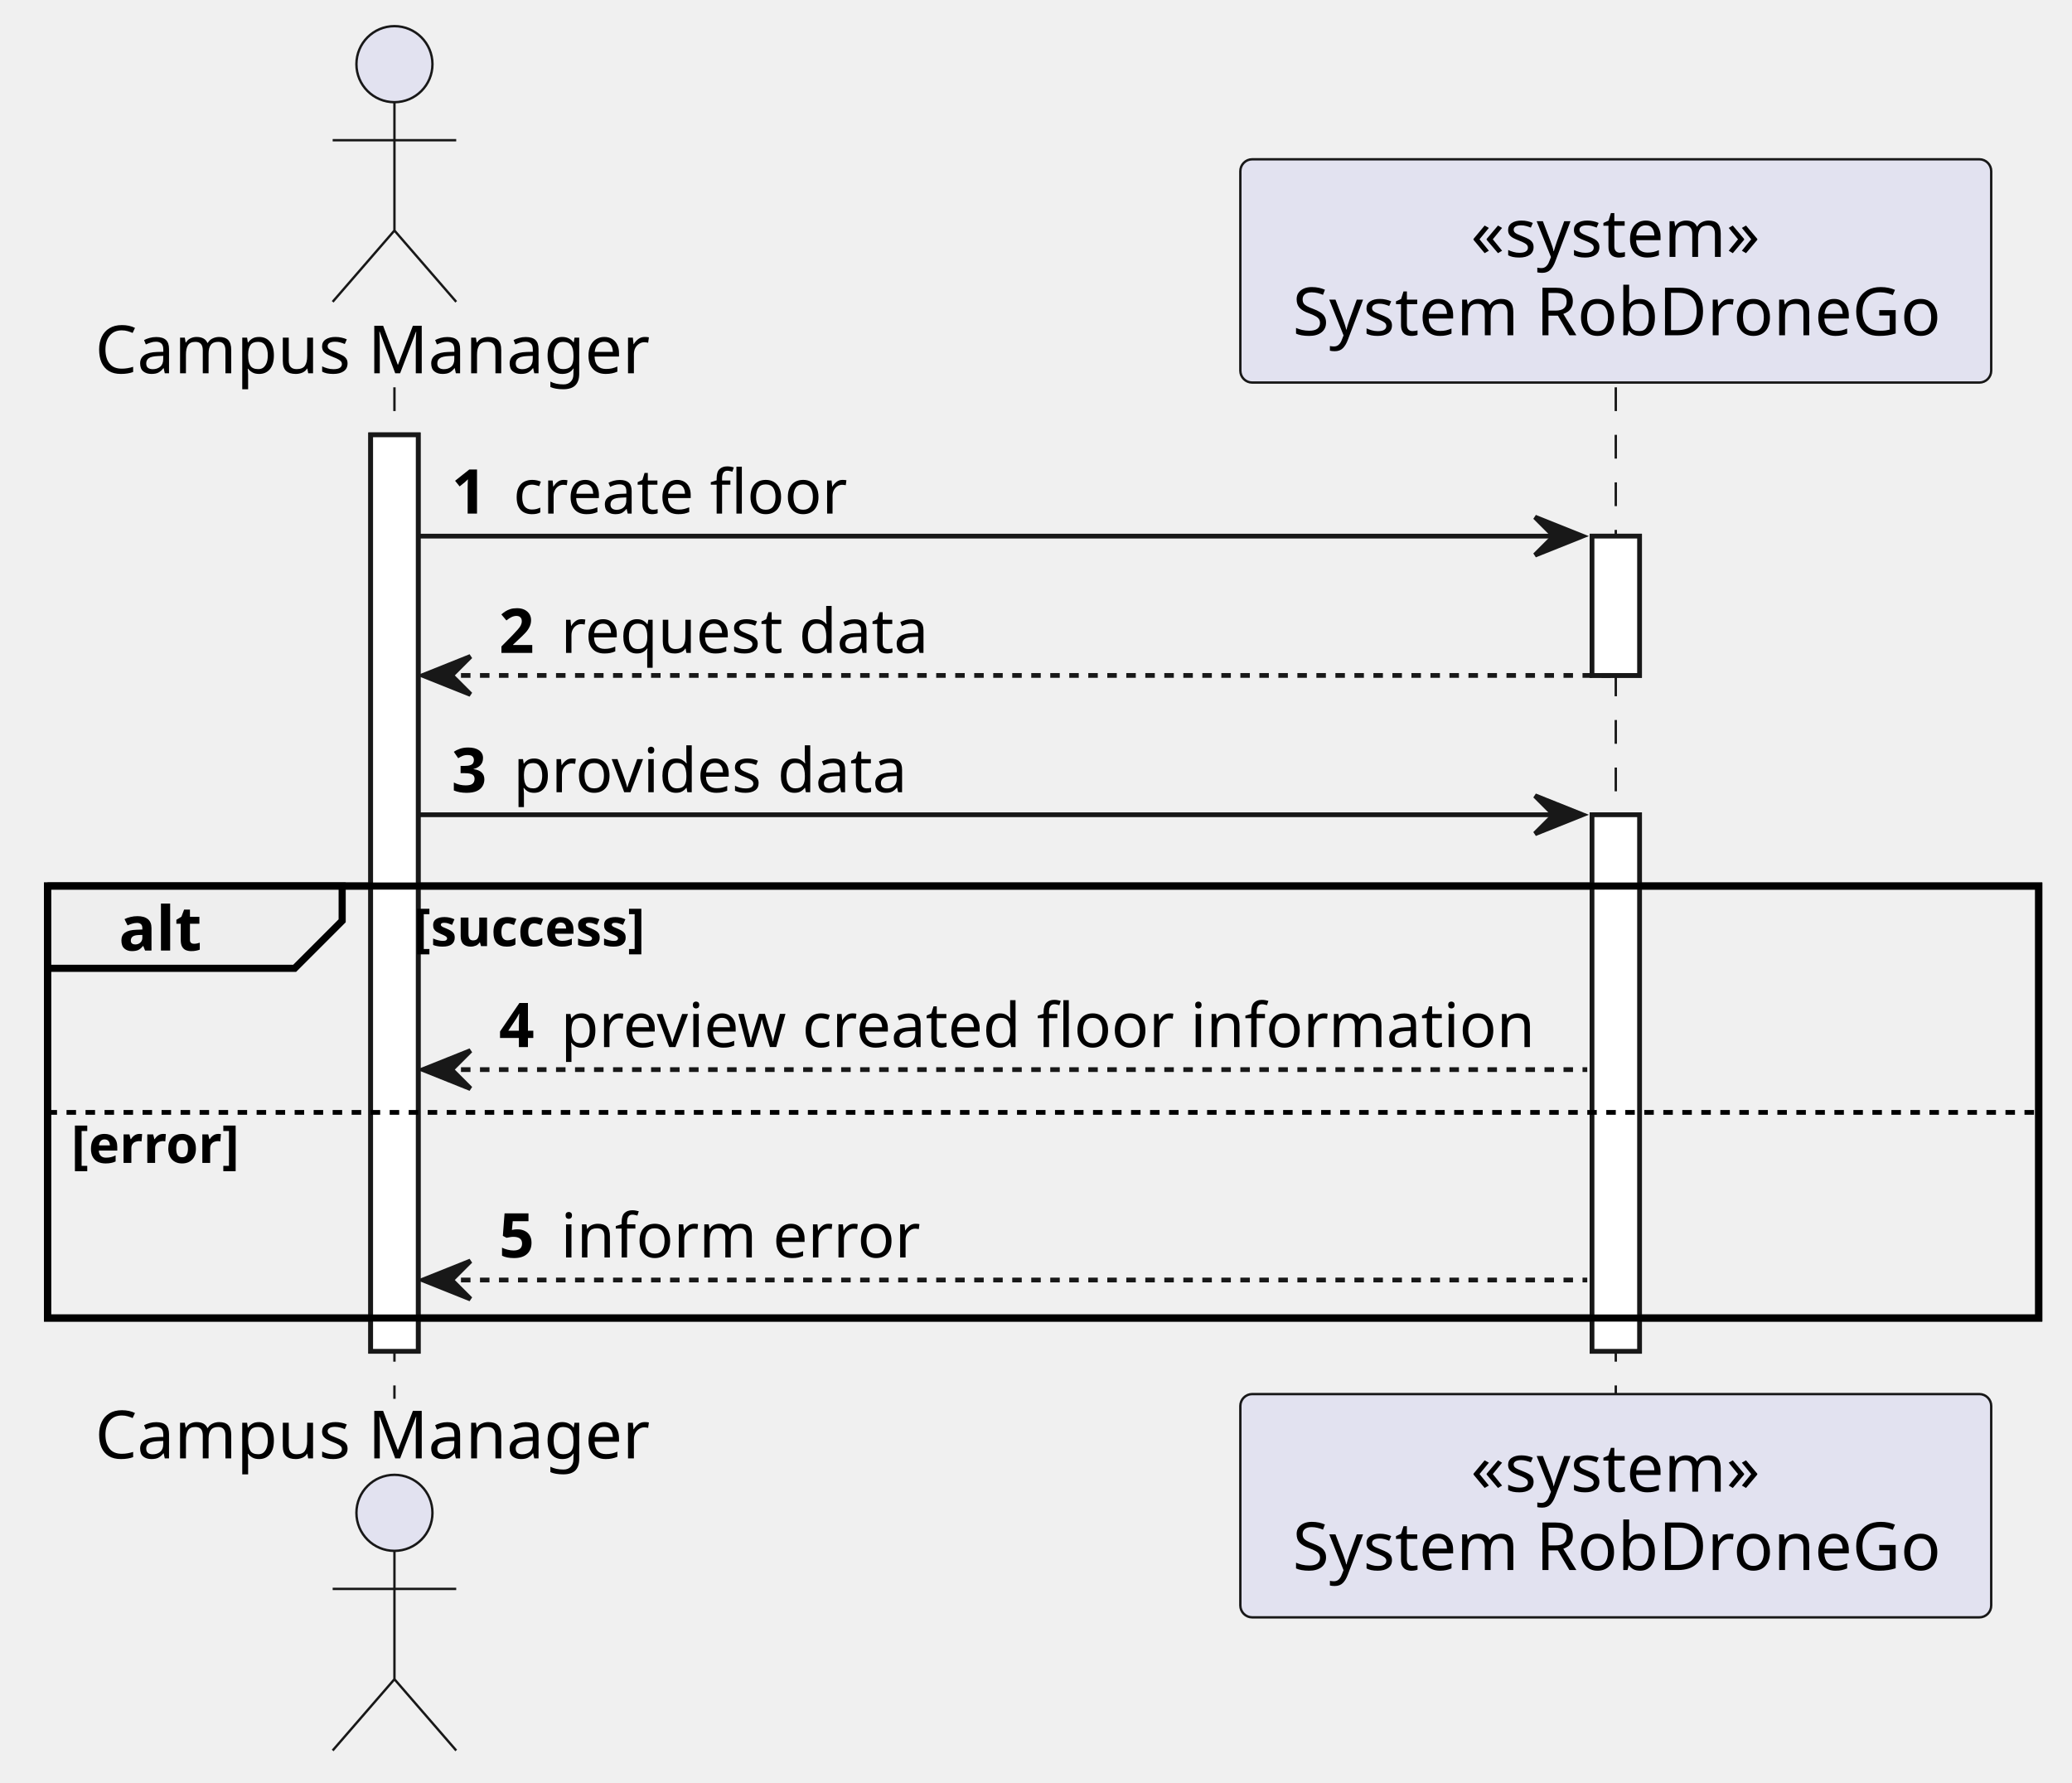
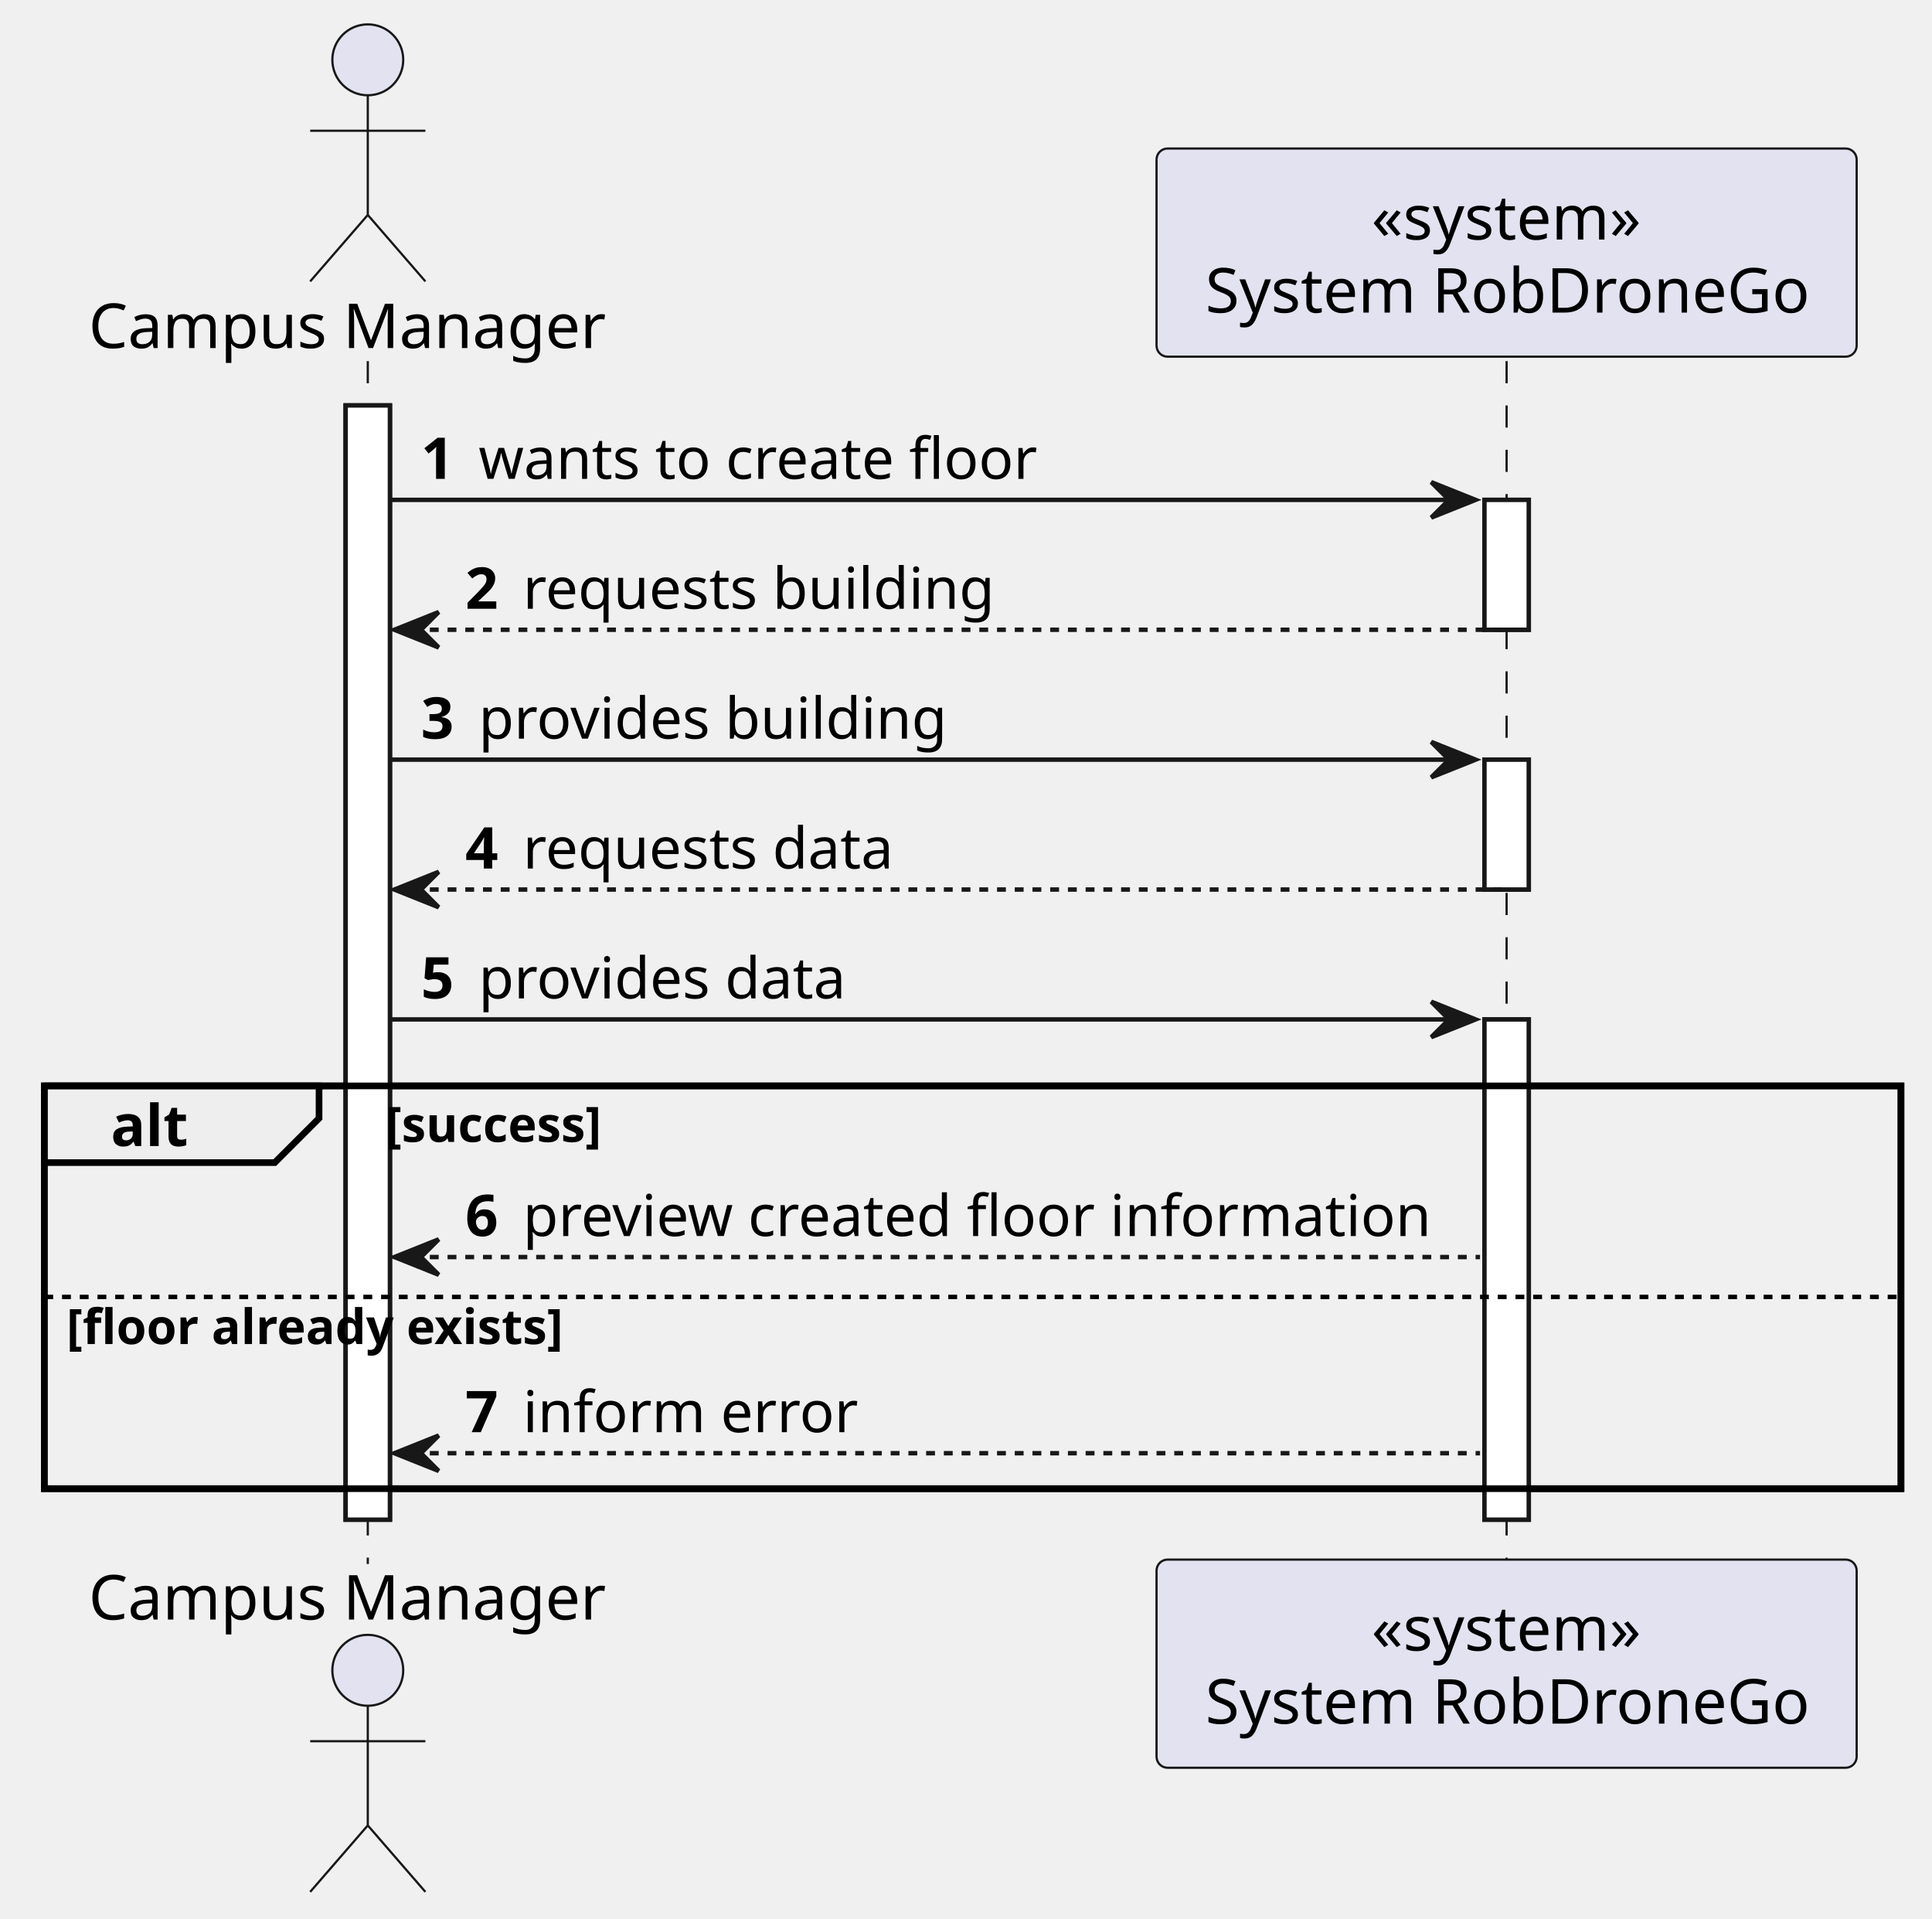
- <svg xmlns="http://www.w3.org/2000/svg" contentStyleType="text/css" height="375px" preserveAspectRatio="none" style="width:436px;height:375px;background:#FFFFFF;" version="1.1" viewBox="0 0 436 375" width="436px" zoomAndPan="magnify">
+ <svg xmlns="http://www.w3.org/2000/svg" contentStyleType="text/css" height="433px" preserveAspectRatio="none" style="width:436px;height:433px;background:#FFFFFF;" version="1.1" viewBox="0 0 436 433" width="436px" zoomAndPan="magnify">
  <defs />
  <g>
-     <rect fill="#FFFFFF" height="192.818" style="stroke:#181818;stroke-width:1.0;" width="10" x="78" y="91.488" />
+     <rect fill="#FFFFFF" height="251.44" style="stroke:#181818;stroke-width:1.0;" width="10" x="78" y="91.488" />
    <rect fill="#FFFFFF" height="29.311" style="stroke:#181818;stroke-width:1.0;" width="10" x="335" y="112.799" />
-     <rect fill="#FFFFFF" height="112.887" style="stroke:#181818;stroke-width:1.0;" width="10" x="335" y="171.42" />
-     <rect fill="none" height="90.887" style="stroke:#000000;stroke-width:1.5;" width="419" x="10" y="186.42" />
-     <line style="stroke:#181818;stroke-width:0.5;stroke-dasharray:5.0,5.0;" x1="83" x2="83" y1="81.488" y2="294.307" />
-     <line style="stroke:#181818;stroke-width:0.5;stroke-dasharray:5.0,5.0;" x1="340" x2="340" y1="81.488" y2="294.307" />
+     <rect fill="#FFFFFF" height="29.311" style="stroke:#181818;stroke-width:1.0;" width="10" x="335" y="171.42" />
+     <rect fill="#FFFFFF" height="112.887" style="stroke:#181818;stroke-width:1.0;" width="10" x="335" y="230.041" />
+     <rect fill="none" height="90.887" style="stroke:#000000;stroke-width:1.5;" width="419" x="10" y="245.041" />
+     <line style="stroke:#181818;stroke-width:0.5;stroke-dasharray:5.0,5.0;" x1="83" x2="83" y1="81.488" y2="352.928" />
+     <line style="stroke:#181818;stroke-width:0.5;stroke-dasharray:5.0,5.0;" x1="340" x2="340" y1="81.488" y2="352.928" />
    <text fill="#000000" font-family="sans-serif" font-size="14" lengthAdjust="spacing" textLength="120" x="20" y="78.535">Campus Manager</text>
    <ellipse cx="83" cy="13.5" fill="#E2E2F0" rx="8" ry="8" style="stroke:#181818;stroke-width:0.5;" />
    <path d="M83,21.5 L83,48.5 M70,29.5 L96,29.5 M83,48.5 L70,63.5 M83,48.5 L96,63.5 " fill="none" style="stroke:#181818;stroke-width:0.5;" />
-     <text fill="#000000" font-family="sans-serif" font-size="14" lengthAdjust="spacing" textLength="120" x="20" y="306.842">Campus Manager</text>
-     <ellipse cx="83" cy="318.295" fill="#E2E2F0" rx="8" ry="8" style="stroke:#181818;stroke-width:0.5;" />
-     <path d="M83,326.295 L83,353.295 M70,334.295 L96,334.295 M83,353.295 L70,368.295 M83,353.295 L96,368.295 " fill="none" style="stroke:#181818;stroke-width:0.5;" />
+     <text fill="#000000" font-family="sans-serif" font-size="14" lengthAdjust="spacing" textLength="120" x="20" y="365.463">Campus Manager</text>
+     <ellipse cx="83" cy="376.916" fill="#E2E2F0" rx="8" ry="8" style="stroke:#181818;stroke-width:0.5;" />
+     <path d="M83,384.916 L83,411.916 M70,392.916 L96,392.916 M83,411.916 L70,426.916 M83,411.916 L96,426.916 " fill="none" style="stroke:#181818;stroke-width:0.5;" />
    <rect fill="#E2E2F0" height="46.977" rx="2.5" ry="2.5" style="stroke:#181818;stroke-width:0.5;" width="158" x="261" y="33.512" />
    <text fill="#000000" font-family="sans-serif" font-size="14" lengthAdjust="spacing" textLength="61" x="309.5" y="54.047">«system»</text>
    <text fill="#000000" font-family="sans-serif" font-size="14" lengthAdjust="spacing" textLength="140" x="272" y="70.535">System RobDroneGo</text>
-     <rect fill="#E2E2F0" height="46.977" rx="2.5" ry="2.5" style="stroke:#181818;stroke-width:0.5;" width="158" x="261" y="293.307" />
-     <text fill="#000000" font-family="sans-serif" font-size="14" lengthAdjust="spacing" textLength="61" x="309.5" y="313.842">«system»</text>
-     <text fill="#000000" font-family="sans-serif" font-size="14" lengthAdjust="spacing" textLength="140" x="272" y="330.33">System RobDroneGo</text>
-     <rect fill="#FFFFFF" height="192.818" style="stroke:#181818;stroke-width:1.0;" width="10" x="78" y="91.488" />
+     <rect fill="#E2E2F0" height="46.977" rx="2.5" ry="2.5" style="stroke:#181818;stroke-width:0.5;" width="158" x="261" y="351.928" />
+     <text fill="#000000" font-family="sans-serif" font-size="14" lengthAdjust="spacing" textLength="61" x="309.5" y="372.463">«system»</text>
+     <text fill="#000000" font-family="sans-serif" font-size="14" lengthAdjust="spacing" textLength="140" x="272" y="388.951">System RobDroneGo</text>
+     <rect fill="#FFFFFF" height="251.44" style="stroke:#181818;stroke-width:1.0;" width="10" x="78" y="91.488" />
    <rect fill="#FFFFFF" height="29.311" style="stroke:#181818;stroke-width:1.0;" width="10" x="335" y="112.799" />
-     <rect fill="#FFFFFF" height="112.887" style="stroke:#181818;stroke-width:1.0;" width="10" x="335" y="171.42" />
+     <rect fill="#FFFFFF" height="29.311" style="stroke:#181818;stroke-width:1.0;" width="10" x="335" y="171.42" />
+     <rect fill="#FFFFFF" height="112.887" style="stroke:#181818;stroke-width:1.0;" width="10" x="335" y="230.041" />
    <polygon fill="#181818" points="323,108.799,333,112.799,323,116.799,327,112.799" style="stroke:#181818;stroke-width:1.0;" />
    <line style="stroke:#181818;stroke-width:1.0;" x1="88" x2="329" y1="112.799" y2="112.799" />
    <text fill="#000000" font-family="sans-serif" font-size="13" font-weight="bold" lengthAdjust="spacing" textLength="9" x="95" y="108.057">1</text>
-     <text fill="#000000" font-family="sans-serif" font-size="13" lengthAdjust="spacing" textLength="72" x="108" y="108.057">create floor</text>
+     <text fill="#000000" font-family="sans-serif" font-size="13" lengthAdjust="spacing" textLength="130" x="108" y="108.057">wants to create floor</text>
    <polygon fill="#181818" points="99,138.109,89,142.109,99,146.109,95,142.109" style="stroke:#181818;stroke-width:1.0;" />
    <line style="stroke:#181818;stroke-width:1.0;stroke-dasharray:2.0,2.0;" x1="93" x2="339" y1="142.109" y2="142.109" />
    <text fill="#000000" font-family="sans-serif" font-size="13" font-weight="bold" lengthAdjust="spacing" textLength="9" x="105" y="137.367">2</text>
-     <text fill="#000000" font-family="sans-serif" font-size="13" lengthAdjust="spacing" textLength="78" x="118" y="137.367">request data</text>
+     <text fill="#000000" font-family="sans-serif" font-size="13" lengthAdjust="spacing" textLength="110" x="118" y="137.367">requests building</text>
    <polygon fill="#181818" points="323,167.42,333,171.42,323,175.42,327,171.42" style="stroke:#181818;stroke-width:1.0;" />
    <line style="stroke:#181818;stroke-width:1.0;" x1="88" x2="329" y1="171.42" y2="171.42" />
    <text fill="#000000" font-family="sans-serif" font-size="13" font-weight="bold" lengthAdjust="spacing" textLength="9" x="95" y="166.678">3</text>
-     <text fill="#000000" font-family="sans-serif" font-size="13" lengthAdjust="spacing" textLength="85" x="108" y="166.678">provides data</text>
-     <path d="M10,186.42 L72,186.42 L72,193.731 L62,203.731 L10,203.731 L10,186.42 " fill="#EEEEEE" style="stroke:#000000;stroke-width:1.5;" />
-     <rect fill="none" height="90.887" style="stroke:#000000;stroke-width:1.5;" width="419" x="10" y="186.42" />
-     <text fill="#000000" font-family="sans-serif" font-size="13" font-weight="bold" lengthAdjust="spacing" textLength="17" x="25" y="199.988">alt</text>
-     <text fill="#000000" font-family="sans-serif" font-size="11" font-weight="bold" lengthAdjust="spacing" textLength="51" x="87" y="199.055">[success]</text>
-     <polygon fill="#181818" points="99,221.041,89,225.041,99,229.041,95,225.041" style="stroke:#181818;stroke-width:1.0;" />
-     <line style="stroke:#181818;stroke-width:1.0;stroke-dasharray:2.0,2.0;" x1="93" x2="334" y1="225.041" y2="225.041" />
-     <text fill="#000000" font-family="sans-serif" font-size="13" font-weight="bold" lengthAdjust="spacing" textLength="9" x="105" y="220.299">4</text>
-     <text fill="#000000" font-family="sans-serif" font-size="13" lengthAdjust="spacing" textLength="210" x="118" y="220.299">preview created floor information</text>
-     <line style="stroke:#000000;stroke-width:1.0;stroke-dasharray:2.0,2.0;" x1="10" x2="429" y1="234.041" y2="234.041" />
-     <text fill="#000000" font-family="sans-serif" font-size="11" font-weight="bold" lengthAdjust="spacing" textLength="36" x="15" y="244.676">[error]</text>
-     <polygon fill="#181818" points="99,265.307,89,269.307,99,273.307,95,269.307" style="stroke:#181818;stroke-width:1.0;" />
-     <line style="stroke:#181818;stroke-width:1.0;stroke-dasharray:2.0,2.0;" x1="93" x2="334" y1="269.307" y2="269.307" />
-     <text fill="#000000" font-family="sans-serif" font-size="13" font-weight="bold" lengthAdjust="spacing" textLength="9" x="105" y="264.565">5</text>
-     <text fill="#000000" font-family="sans-serif" font-size="13" lengthAdjust="spacing" textLength="76" x="118" y="264.565">inform error</text>
+     <text fill="#000000" font-family="sans-serif" font-size="13" lengthAdjust="spacing" textLength="110" x="108" y="166.678">provides building</text>
+     <polygon fill="#181818" points="99,196.731,89,200.731,99,204.731,95,200.731" style="stroke:#181818;stroke-width:1.0;" />
+     <line style="stroke:#181818;stroke-width:1.0;stroke-dasharray:2.0,2.0;" x1="93" x2="339" y1="200.731" y2="200.731" />
+     <text fill="#000000" font-family="sans-serif" font-size="13" font-weight="bold" lengthAdjust="spacing" textLength="9" x="105" y="195.988">4</text>
+     <text fill="#000000" font-family="sans-serif" font-size="13" lengthAdjust="spacing" textLength="85" x="118" y="195.988">requests data</text>
+     <polygon fill="#181818" points="323,226.041,333,230.041,323,234.041,327,230.041" style="stroke:#181818;stroke-width:1.0;" />
+     <line style="stroke:#181818;stroke-width:1.0;" x1="88" x2="329" y1="230.041" y2="230.041" />
+     <text fill="#000000" font-family="sans-serif" font-size="13" font-weight="bold" lengthAdjust="spacing" textLength="9" x="95" y="225.299">5</text>
+     <text fill="#000000" font-family="sans-serif" font-size="13" lengthAdjust="spacing" textLength="85" x="108" y="225.299">provides data</text>
+     <path d="M10,245.041 L72,245.041 L72,252.352 L62,262.352 L10,262.352 L10,245.041 " fill="#EEEEEE" style="stroke:#000000;stroke-width:1.5;" />
+     <rect fill="none" height="90.887" style="stroke:#000000;stroke-width:1.5;" width="419" x="10" y="245.041" />
+     <text fill="#000000" font-family="sans-serif" font-size="13" font-weight="bold" lengthAdjust="spacing" textLength="17" x="25" y="258.609">alt</text>
+     <text fill="#000000" font-family="sans-serif" font-size="11" font-weight="bold" lengthAdjust="spacing" textLength="51" x="87" y="257.676">[success]</text>
+     <polygon fill="#181818" points="99,279.662,89,283.662,99,287.662,95,283.662" style="stroke:#181818;stroke-width:1.0;" />
+     <line style="stroke:#181818;stroke-width:1.0;stroke-dasharray:2.0,2.0;" x1="93" x2="334" y1="283.662" y2="283.662" />
+     <text fill="#000000" font-family="sans-serif" font-size="13" font-weight="bold" lengthAdjust="spacing" textLength="9" x="105" y="278.92">6</text>
+     <text fill="#000000" font-family="sans-serif" font-size="13" lengthAdjust="spacing" textLength="210" x="118" y="278.92">preview created floor information</text>
+     <line style="stroke:#000000;stroke-width:1.0;stroke-dasharray:2.0,2.0;" x1="10" x2="429" y1="292.662" y2="292.662" />
+     <text fill="#000000" font-family="sans-serif" font-size="11" font-weight="bold" lengthAdjust="spacing" textLength="116" x="15" y="303.297">[floor already exists]</text>
+     <polygon fill="#181818" points="99,323.928,89,327.928,99,331.928,95,327.928" style="stroke:#181818;stroke-width:1.0;" />
+     <line style="stroke:#181818;stroke-width:1.0;stroke-dasharray:2.0,2.0;" x1="93" x2="334" y1="327.928" y2="327.928" />
+     <text fill="#000000" font-family="sans-serif" font-size="13" font-weight="bold" lengthAdjust="spacing" textLength="9" x="105" y="323.185">7</text>
+     <text fill="#000000" font-family="sans-serif" font-size="13" lengthAdjust="spacing" textLength="76" x="118" y="323.185">inform error</text>
  </g>
</svg>
